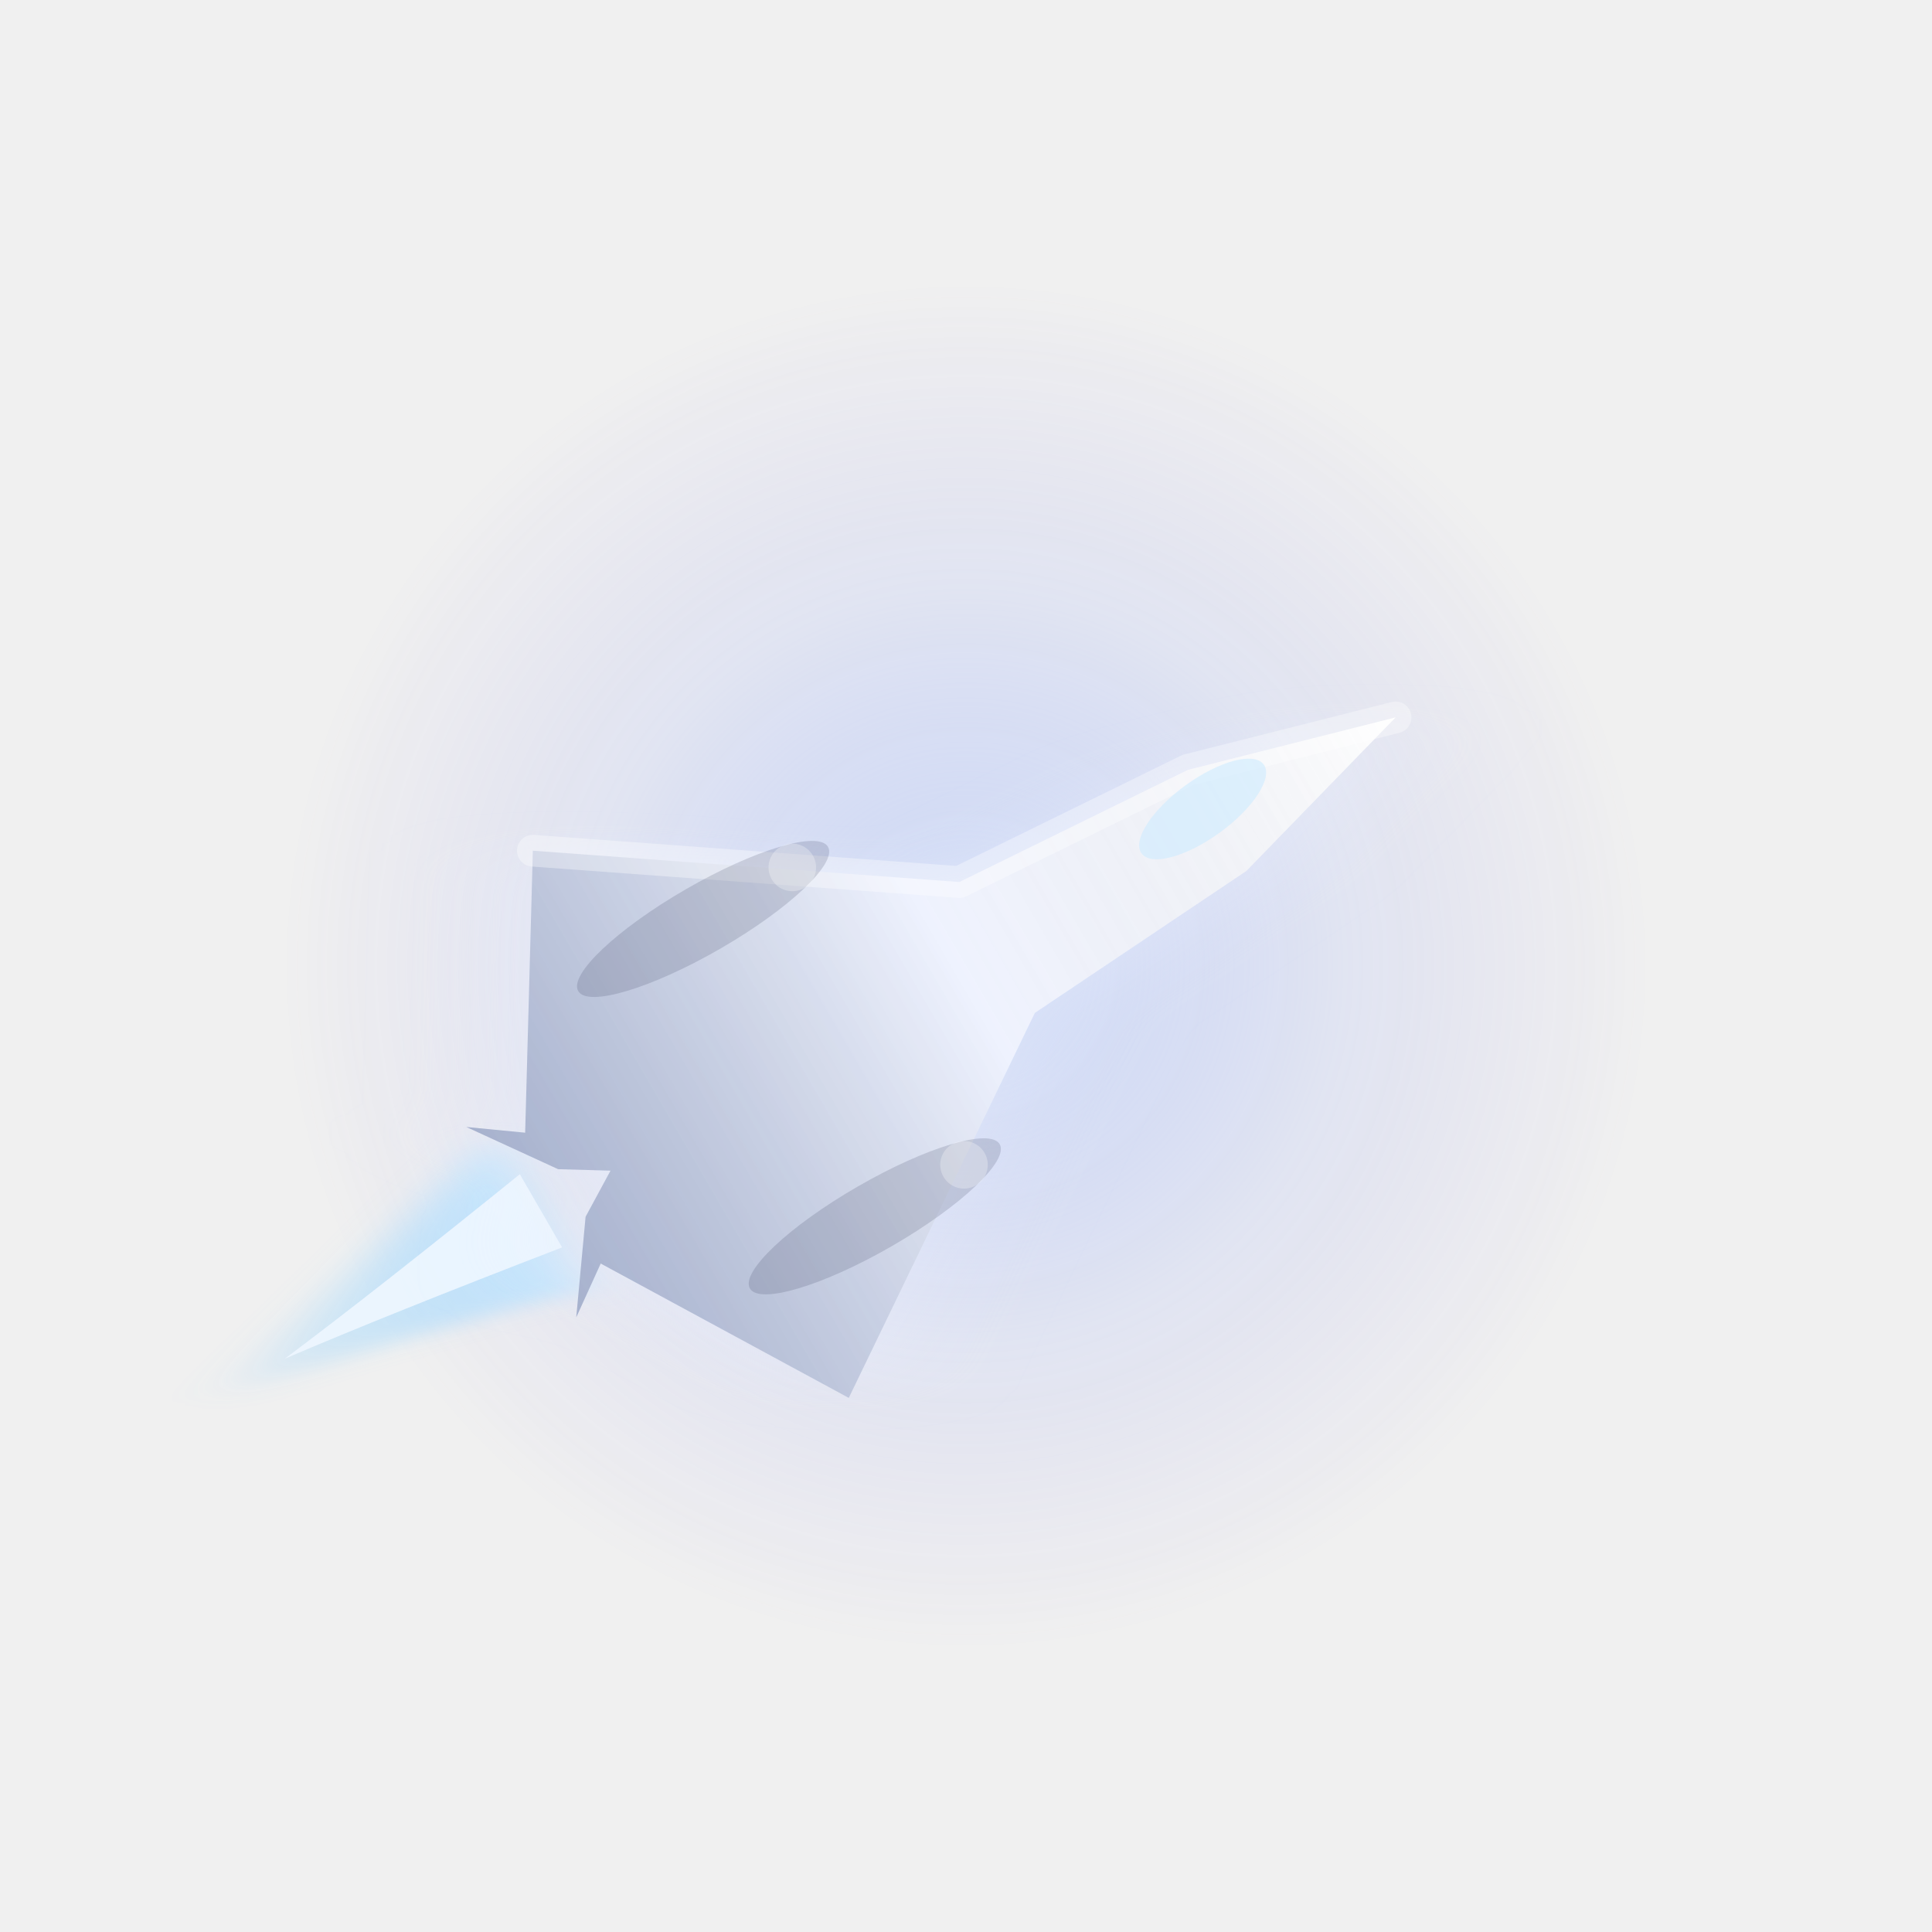
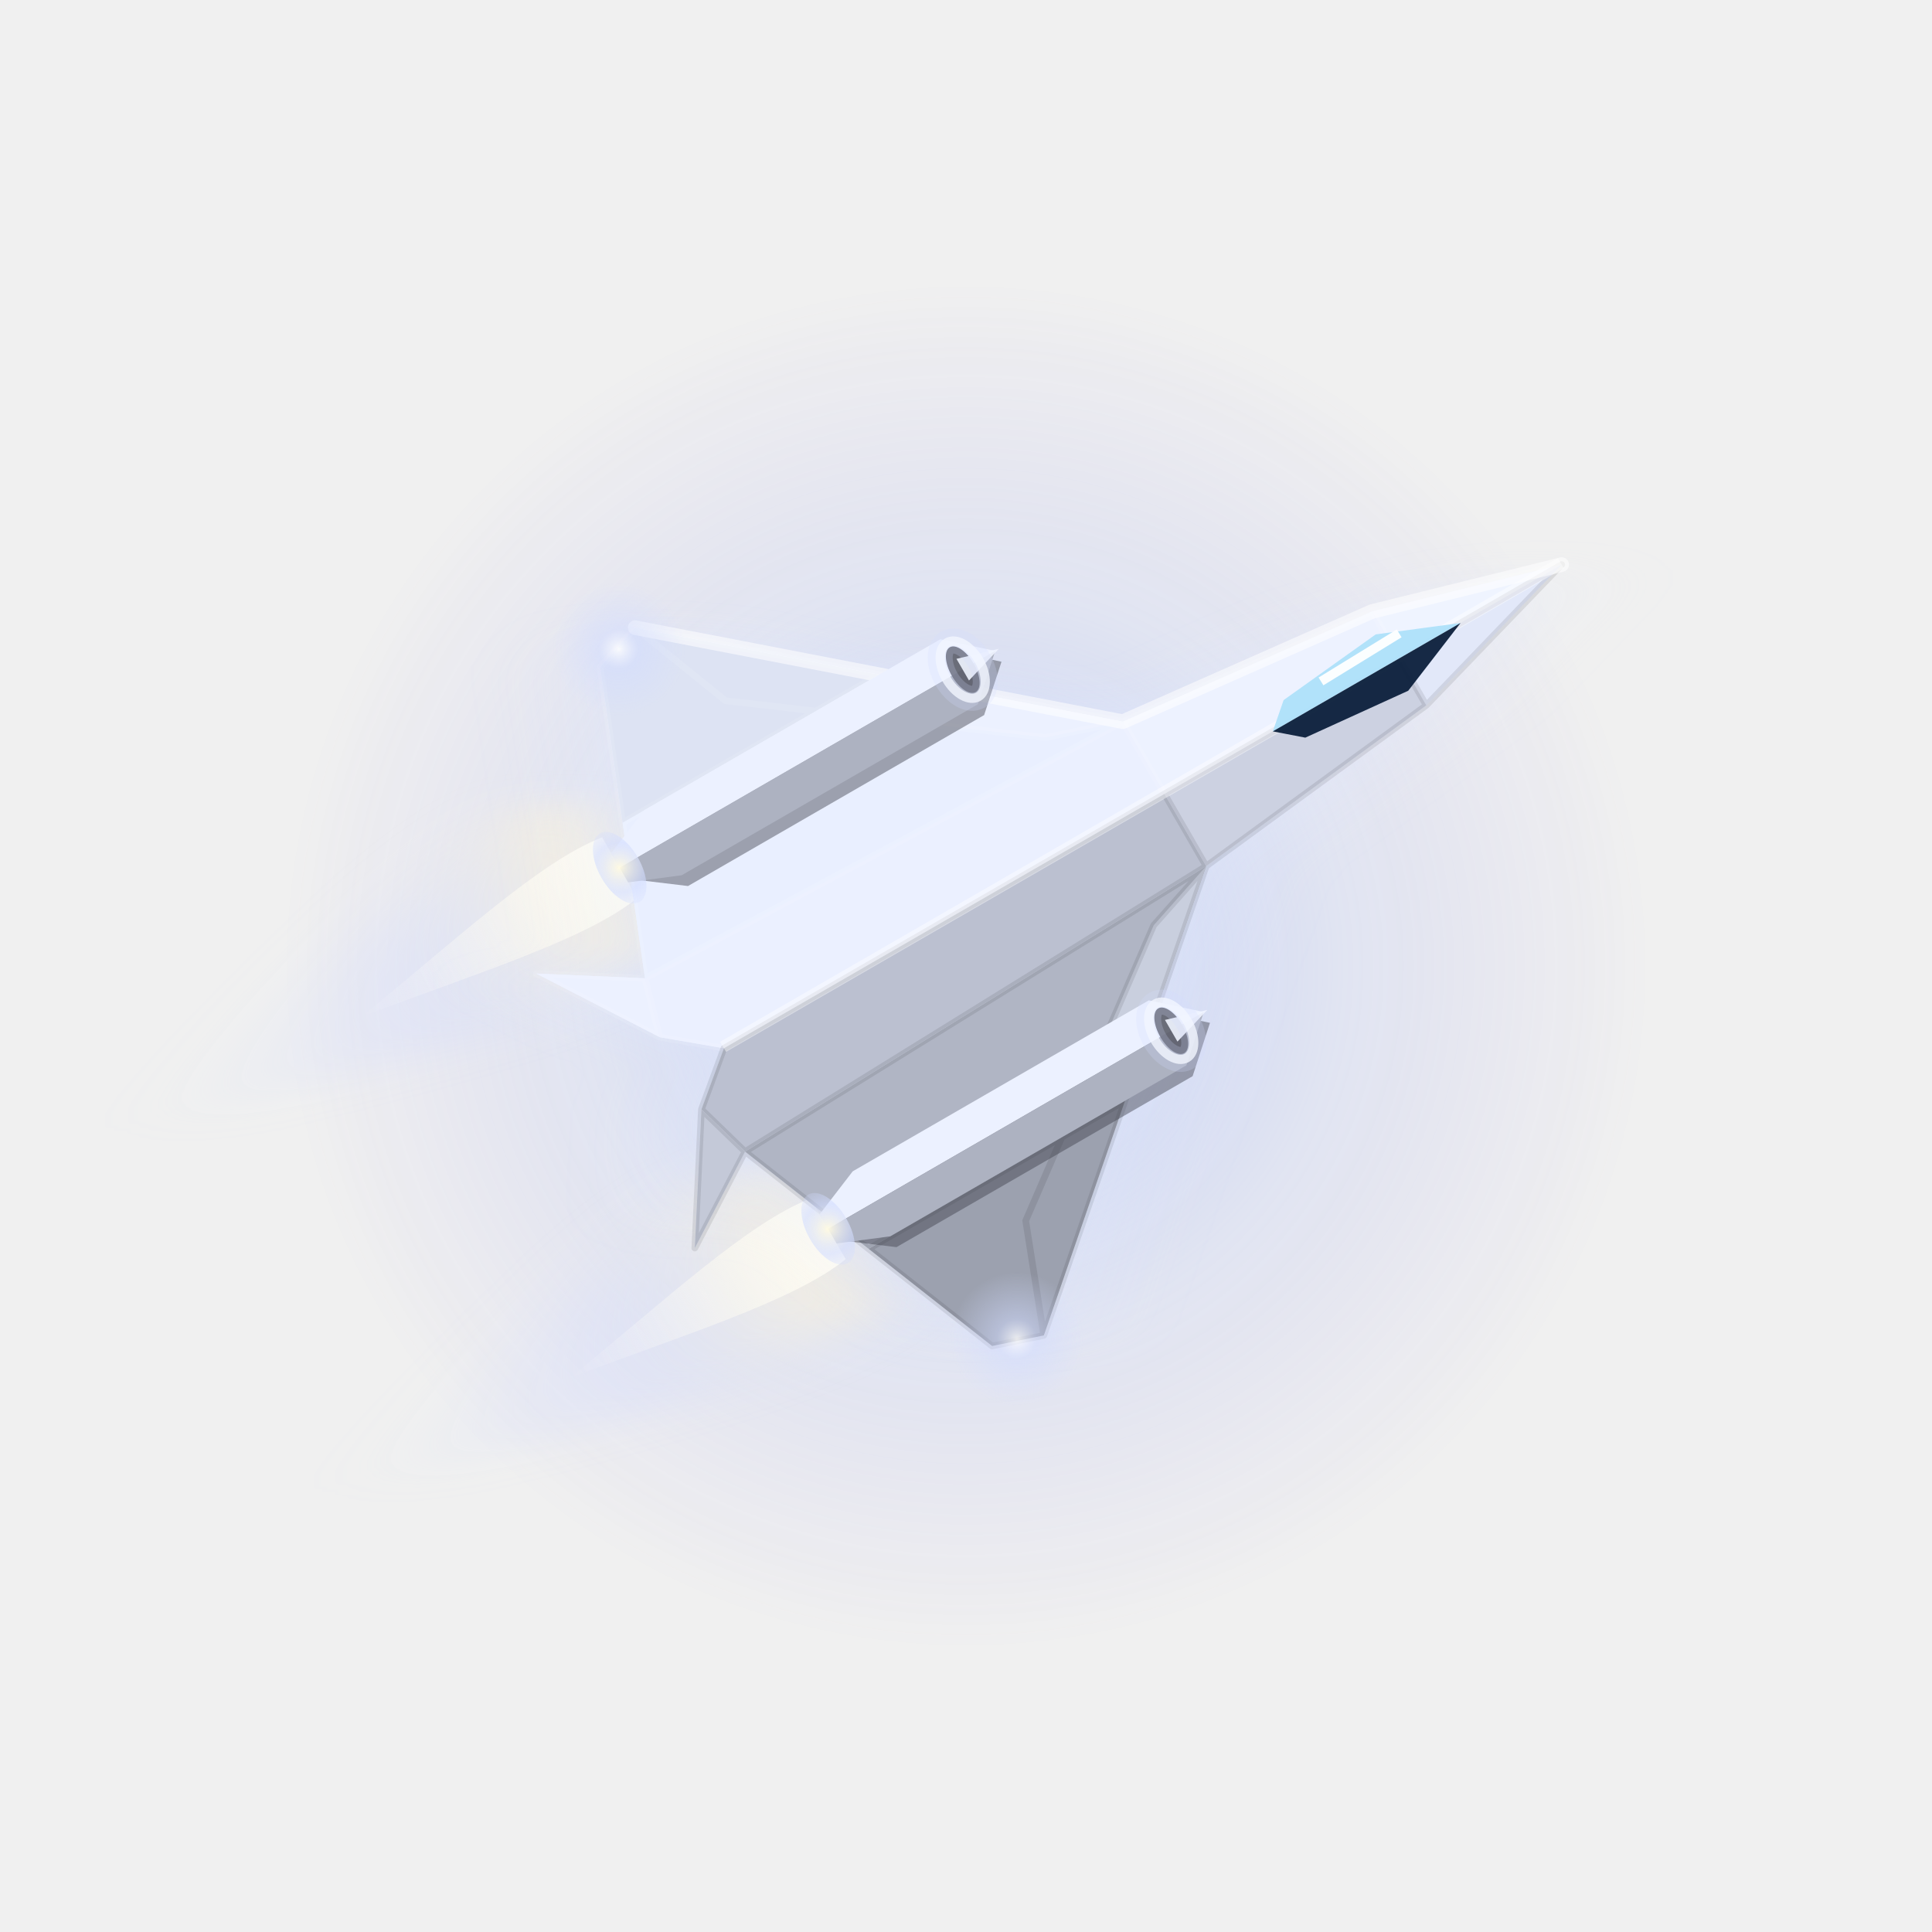
<svg xmlns="http://www.w3.org/2000/svg" width="1024" height="1024" viewBox="0 0 1024 1024">
  <defs>
    <radialGradient id="aura" cx="50%" cy="50%" r="50%">
      <stop offset="0%" stop-color="#a9c4ff" stop-opacity="0.42" />
      <stop offset="55%" stop-color="#6f8dff" stop-opacity="0.12" />
      <stop offset="100%" stop-color="#5a4fe0" stop-opacity="0" />
    </radialGradient>
-     <linearGradient id="shipGrd" x1="0" y1="0" x2="1" y2="0">
-       <stop offset="0%" stop-color="#c9d5f2" />
-       <stop offset="55%" stop-color="#f2f5ff" />
-       <stop offset="100%" stop-color="#ffffff" />
-     </linearGradient>
-     <linearGradient id="shipShade" x1="1" y1="0" x2="0" y2="0">
-       <stop offset="0%" stop-color="#ffffff" stop-opacity="0.12" />
-       <stop offset="50%" stop-color="#000000" stop-opacity="0" />
-       <stop offset="100%" stop-color="#1a1f3a" stop-opacity="0.20" />
-     </linearGradient>
-     <linearGradient id="jetGrd" x1="0" y1="0" x2="1" y2="0">
-       <stop offset="0%" stop-color="#6cc4ff" stop-opacity="0" />
-       <stop offset="100%" stop-color="#c2e6ff" stop-opacity="0.85" />
-     </linearGradient>
-     <filter id="shipGlow" x="-60%" y="-60%" width="220%" height="220%">
-       <feGaussianBlur stdDeviation="19" />
-     </filter>
-     <filter id="jetBlur" x="-60%" y="-60%" width="220%" height="220%">
-       <feGaussianBlur stdDeviation="7" />
-     </filter>
  </defs>
  <circle cx="512" cy="512" r="360" fill="url(#aura)" />
-   <g transform="translate(508,514) rotate(-30) scale(1.4) translate(-32.5,0)">
-     <path d="M -150 -34 Q -235 -11 -300 0 Q -235 11 -150 34 Z" fill="url(#jetGrd)" filter="url(#jetBlur)" />
-     <path d="M -150 -16 Q -220 -5 -262 0 Q -220 5 -150 16 Z" fill="#eef6ff" opacity="0.92" />
-     <path d="M 223.6 0 L 145.6 -22.1 L 49.4 -28.6 L -84.5 -119.6 L -140.4 -28.6 L -158.6 -41.6 L -136.5 -10.4 L -119.6 0 L -136.5 10.4 L -158.6 41.6 L -140.4 28.6 L -84.5 119.6 L 49.4 28.6 L 145.6 22.1 Z" fill="#e8eeff" opacity="0.5" filter="url(#shipGlow)" />
-     <path d="M 223.6 0 L 145.6 -22.1 L 49.4 -28.6 L -84.5 -119.6 L -140.4 -28.6 L -158.6 -41.6 L -136.5 -10.4 L -119.6 0 L -136.5 10.4 L -158.6 41.6 L -140.4 28.6 L -84.5 119.6 L 49.4 28.6 L 145.6 22.1 Z" fill="url(#shipGrd)" />
-     <path d="M 223.6 0 L 145.6 -22.1 L 49.4 -28.6 L -84.5 -119.6 L -140.4 -28.6 L -158.6 -41.6 L -136.5 -10.4 L -119.6 0 L -136.5 10.4 L -158.6 41.6 L -140.4 28.6 L -84.5 119.6 L 49.4 28.6 L 145.6 22.1 Z" fill="url(#shipShade)" />
-     <path d="M 223.6 0 L 145.6 -22.1 L 49.4 -28.6 L -84.5 -119.6" fill="none" stroke="#ffffff" stroke-opacity="0.34" stroke-width="12" stroke-linejoin="round" stroke-linecap="round" />
-     <ellipse cx="-41.6" cy="-65" rx="54.6" ry="13" fill="#20264a" fill-opacity="0.16" />
-     <ellipse cx="-41.6" cy="65" rx="54.6" ry="13" fill="#20264a" fill-opacity="0.16" />
-     <circle cx="-2.6" cy="-65" r="9" fill="#ffffff" fill-opacity="0.28" />
-     <circle cx="-2.6" cy="65" r="9" fill="#ffffff" fill-opacity="0.28" />
-     <ellipse cx="143" cy="-6.5" rx="28.6" ry="11.05" transform="rotate(-6 143 -6.5)" fill="#cdebff" fill-opacity="0.6" />
+   <g transform="translate(577,444) rotate(-30) scale(1.70) translate(-11.7,0)">
+     <defs>
+       <filter id="llHalo" x="-60%" y="-60%" width="220%" height="220%">
+         <feGaussianBlur stdDeviation="13.65" />
+       </filter>
+       <filter id="llJet" x="-60%" y="-60%" width="220%" height="220%">
+         <feGaussianBlur stdDeviation="9.75" />
+       </filter>
+       <linearGradient id="llJetGrd" gradientUnits="userSpaceOnUse" x1="-288.6" y1="0" x2="-119.6" y2="0">
+         <stop offset="0%" stop-color="rgb(210,220,255)" stop-opacity="0" />
+         <stop offset="55%" stop-color="rgb(210,220,255)" stop-opacity="0.34" />
+         <stop offset="100%" stop-color="#fff5d7" stop-opacity="0.85" />
+       </linearGradient>
+       <linearGradient id="llJetCore" gradientUnits="userSpaceOnUse" x1="-212.55" y1="0" x2="-119.6" y2="0">
+         <stop offset="0%" stop-color="#ffffff" stop-opacity="0" />
+         <stop offset="60%" stop-color="#fdfbf2" stop-opacity="0.55" />
+         <stop offset="100%" stop-color="#fffdf4" stop-opacity="0.95" />
+       </linearGradient>
+       <radialGradient id="llNozT" gradientUnits="userSpaceOnUse" cx="-119.6" cy="-65" r="15.6">
+         <stop offset="0%" stop-color="#fffae1" stop-opacity="0.95" />
+         <stop offset="50%" stop-color="rgb(210,220,255)" stop-opacity="0.6" />
+         <stop offset="100%" stop-color="rgb(210,220,255)" stop-opacity="0" />
+       </radialGradient>
+       <radialGradient id="llStrbT" gradientUnits="userSpaceOnUse" cx="-85.8" cy="-124.15" r="20.8">
+         <stop offset="0%" stop-color="#ffffff" stop-opacity="0.8" />
+         <stop offset="30%" stop-color="rgb(210,220,255)" stop-opacity="0.5" />
+         <stop offset="100%" stop-color="rgb(210,220,255)" stop-opacity="0" />
+       </radialGradient>
+       <radialGradient id="llNozB" gradientUnits="userSpaceOnUse" cx="-119.6" cy="65" r="15.6">
+         <stop offset="0%" stop-color="#fffae1" stop-opacity="0.95" />
+         <stop offset="50%" stop-color="rgb(210,220,255)" stop-opacity="0.6" />
+         <stop offset="100%" stop-color="rgb(210,220,255)" stop-opacity="0" />
+       </radialGradient>
+       <radialGradient id="llStrbB" gradientUnits="userSpaceOnUse" cx="-85.8" cy="124.15" r="20.8">
+         <stop offset="0%" stop-color="#ffffff" stop-opacity="0.8" />
+         <stop offset="30%" stop-color="rgb(210,220,255)" stop-opacity="0.5" />
+         <stop offset="100%" stop-color="rgb(210,220,255)" stop-opacity="0" />
+       </radialGradient>
+     </defs>
+     <path d="M -119.6 -92.3 C -156.78 -100.49 -221 -80.02 -288.6 -65 C -221 -49.98 -156.78 -29.51 -119.6 -37.7 Z" fill="url(#llJetGrd)" filter="url(#llJet)" />
+     <path d="M -119.6 -75.92 C -140.05 -79.2 -175.37 -71.01 -212.55 -65 C -175.37 -58.99 -140.05 -50.8 -119.6 -54.08 Z" fill="url(#llJetCore)" />
+     <path d="M -119.6 37.7 C -156.78 29.51 -221 49.98 -288.6 65 C -221 80.02 -156.78 100.49 -119.6 92.3 Z" fill="url(#llJetGrd)" filter="url(#llJet)" />
+     <path d="M -119.6 54.08 C -140.05 50.8 -175.37 58.99 -212.55 65 C -175.37 71.01 -140.05 79.2 -119.6 75.92 Z" fill="url(#llJetCore)" />
+     <path d="M 182 0 L 123.5 -16.9 L 39 -26 L -78 -127.4 L -93.6 -122.2 L -130 -31.2 L -158.6 -49.4 L -135.2 -13 L -119.6 0 L -135.2 13 L -158.6 49.4 L -130 31.2 L -93.6 122.2 L -78 127.4 L 39 26 L 123.5 16.9 Z" fill="#e0e8ff" opacity="0.44" filter="url(#llHalo)" />
+     <path d="M 182 0 L 123.5 -16.9 L 39 -26 L -78 -127.4 L -93.6 -122.2 L -130 -31.2 L -158.6 -49.4 L -135.2 -13 L -119.6 0 L -135.2 13 L -158.6 49.4 L -130 31.2 L -93.6 122.2 L -78 127.4 L 39 26 L 123.5 16.9 Z" fill="#e8eeff" />
+     <g>
+       <path d="M 182 0 L 123.5 -16.9 L 123.5 0 Z" fill="#eff4ff" />
+       <path d="M 123.5 0 L 123.5 -16.9 L 39 -26 L 39 0 Z" fill="#edf2ff" />
+       <path d="M 39 0 L 39 -26 L -130 -31.2 L -135.2 -13 L -119.6 0 Z" fill="#ebf0ff" />
+       <path d="M 39 -26 L -19.5 -76.7 L -111.8 -76.7 L -130 -31.2 Z" fill="#e9efff" />
+       <path d="M 39 -26 L -78 -127.4 L -65 -93.6 L 15.6 -33.8 Z" fill="#ecf1ff" />
+       <path d="M -19.5 -76.7 L -78 -127.4 L -93.6 -122.2 L -111.8 -76.7 Z" fill="#dde3f3" />
+       <path d="M -130 -31.2 L -158.6 -49.4 L -135.2 -13 Z" fill="#ecf1ff" />
+       <path d="M 182 0 L 123.5 -16.9 L 123.5 0 Z M 123.5 0 L 123.5 -16.9 L 39 -26 L 39 0 Z M 39 0 L 39 -26 L -130 -31.2 L -135.2 -13 L -119.6 0 Z M 39 -26 L -19.5 -76.7 L -111.8 -76.7 L -130 -31.2 Z M 39 -26 L -78 -127.4 L -65 -93.6 L 15.6 -33.8 Z M -19.5 -76.7 L -78 -127.4 L -93.6 -122.2 L -111.8 -76.7 Z M -130 -31.2 L -158.6 -49.4 L -135.2 -13 Z" fill="none" stroke="#ffffff" stroke-opacity="0.1" stroke-width="2.08" stroke-linejoin="round" />
+     </g>
+     <g>
+       <path d="M 182 0 L 123.5 16.9 L 123.5 0 Z" fill="#e2e8f9" />
+       <path d="M 123.5 0 L 123.5 16.9 L 39 26 L 39 0 Z" fill="#ccd1e1" />
+       <path d="M 39 0 L 39 26 L -130 31.2 L -135.2 13 L -119.6 0 Z" fill="#bbc0d0" />
+       <path d="M 39 26 L -19.5 76.7 L -111.8 76.7 L -130 31.2 Z" fill="#b0b5c4" />
+       <path d="M 39 26 L -78 127.4 L -65 93.6 L 15.6 33.8 Z" fill="#c9cfde" />
+       <path d="M -19.5 76.7 L -78 127.4 L -93.6 122.2 L -111.8 76.7 Z" fill="#9ca1af" />
+       <path d="M -130 31.2 L -158.6 49.4 L -135.2 13 Z" fill="#c4c9d8" />
+       <path d="M 182 0 L 123.5 16.9 L 123.5 0 Z M 123.5 0 L 123.5 16.9 L 39 26 L 39 0 Z M 39 0 L 39 26 L -130 31.2 L -135.2 13 L -119.6 0 Z M 39 26 L -19.5 76.7 L -111.8 76.7 L -130 31.2 Z M 39 26 L -78 127.4 L -65 93.6 L 15.6 33.8 Z M -19.5 76.7 L -78 127.4 L -93.6 122.2 L -111.8 76.7 Z M -130 31.2 L -158.6 49.4 L -135.2 13 Z" fill="none" stroke="#000000" stroke-opacity="0.09" stroke-width="2.08" stroke-linejoin="round" />
+     </g>
+     <path d="M 182 -0.52 L -119.6 -0.52" fill="none" stroke="#ffffff" stroke-opacity="0.42" stroke-width="3.64" />
+     <path d="M 182 0 L 123.5 -16.9 L 39 -26 L -78 -127.4" fill="none" stroke="#ffffff" stroke-opacity="0.55" stroke-width="4.55" stroke-linecap="round" stroke-linejoin="round" />
+     <path d="M 15.6 -61.1 L 2.6 -72.8 L -104 -72.8 L -119.6 -61.1 L -104 -49.4 L 2.6 -49.4 Z" fill="#3f424c" fill-opacity="0.45" />
+     <path d="M 15.6 -65 L 2.6 -76.7 L -104 -76.7 L -119.6 -70.27 L -119.6 -65 Z" fill="#ecf1ff" />
+     <path d="M 15.6 -65 L 2.6 -53.3 L -104 -53.3 L -119.6 -59.73 L -119.6 -65 Z" fill="#adb2c1" />
+     <ellipse cx="3.9" cy="-65" rx="3.9" ry="8.06" fill="#5c5f6b" fill-opacity="0.9" />
+     <path d="M 16.9 -65 L 3.9 -68.9 L 3.9 -61.1 Z" fill="#f0f4ff" fill-opacity="0.9" />
+     <ellipse cx="-119.6" cy="-65" rx="6.5" ry="12.35" fill="url(#llNozT)" />
+     <ellipse cx="3.9" cy="-65" rx="5.85" ry="9.75" fill="none" stroke="rgb(210,220,255)" stroke-opacity="0.22" stroke-width="7.8" />
+     <ellipse cx="3.9" cy="-65" rx="5.85" ry="9.75" fill="none" stroke="#f2f6ff" stroke-opacity="0.8" stroke-width="2.86" />
+     <path d="M 15.6 68.9 L 2.6 57.2 L -104 57.2 L -119.6 68.9 L -104 80.6 L 2.6 80.6 Z" fill="#3f424c" fill-opacity="0.45" />
+     <path d="M 15.6 65 L 2.6 53.3 L -104 53.3 L -119.6 59.73 L -119.6 65 Z" fill="#ecf1ff" />
+     <path d="M 15.6 65 L 2.6 76.7 L -104 76.7 L -119.6 70.27 L -119.6 65 Z" fill="#adb2c1" />
+     <ellipse cx="3.9" cy="65" rx="3.9" ry="8.06" fill="#5c5f6b" fill-opacity="0.9" />
+     <path d="M 16.9 65 L 3.9 61.1 L 3.9 68.9 Z" fill="#f0f4ff" fill-opacity="0.9" />
+     <ellipse cx="-119.6" cy="65" rx="6.5" ry="12.35" fill="url(#llNozB)" />
+     <ellipse cx="3.9" cy="65" rx="5.85" ry="9.75" fill="none" stroke="rgb(210,220,255)" stroke-opacity="0.22" stroke-width="7.8" />
+     <ellipse cx="3.9" cy="65" rx="5.85" ry="9.75" fill="none" stroke="#f2f6ff" stroke-opacity="0.8" stroke-width="2.86" />
+     <path d="M 145.6 0 L 120.9 -10.14 L 85.8 -6.76 L 78 0 Z" fill="#afe1fa" fill-opacity="0.97" />
+     <path d="M 145.6 0 L 78 0 L 85.8 6.76 L 120.9 10.14 Z" fill="#0e223e" fill-opacity="0.96" />
+     <path d="M 127.4 -6.76 L 98.8 -5.98" fill="none" stroke="#ffffff" stroke-opacity="0.95" stroke-width="2.86" />
+     <circle cx="-85.8" cy="-124.15" r="20.8" fill="url(#llStrbT)" />
+     <circle cx="-85.8" cy="124.15" r="20.8" fill="url(#llStrbB)" />
  </g>
</svg>
